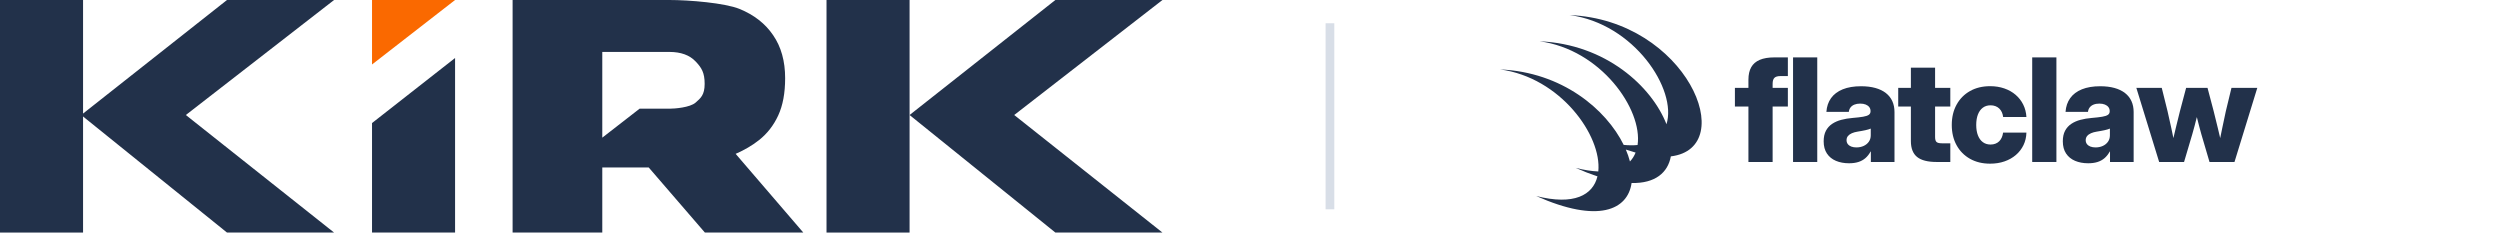
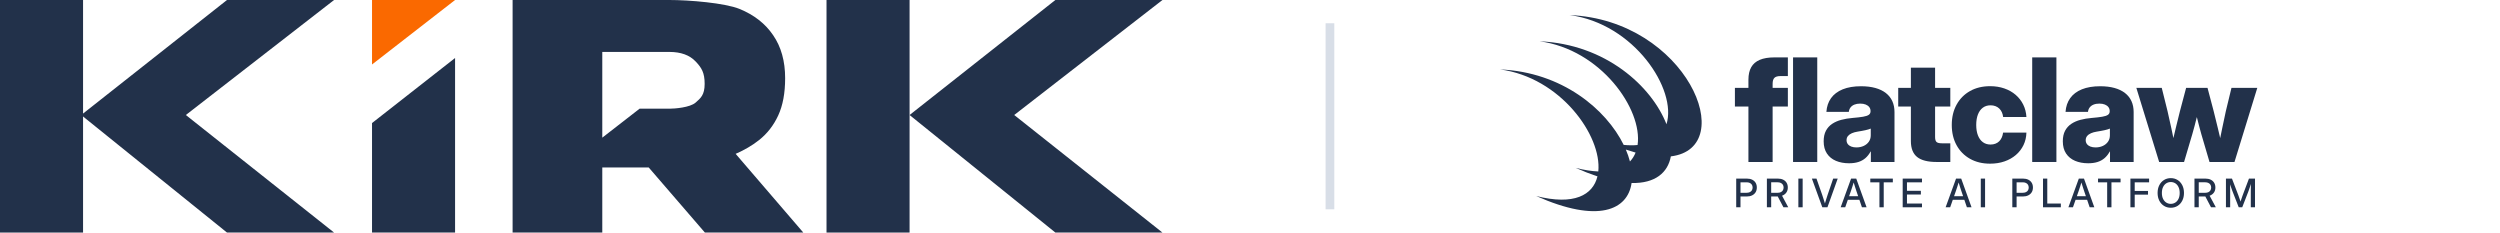
<svg xmlns="http://www.w3.org/2000/svg" viewBox="0 0 430 40" width="430" height="40" aria-label="Kirk Tech Solutions and FlatClaw">
  <g>
    <g id="kirk-logo">
      <g id="color=blue">
        <g id="text">
          <g id="k">
            <path id="Vector" d="M174.444 19.782L199.941 0H181.523L156.447 19.782L181.523 40H199.941L174.444 19.782Z" fill="#22314A" />
            <path id="Vector_2" d="M156.447 0H142.161V40H156.447V0Z" fill="#22314A" />
          </g>
          <g id="i">
            <path id="Vector_3" d="M78.273 9.977L63.988 21.165V40H78.273V9.977Z" fill="#22314A" />
            <path id="Vector_4" d="M78.273 0H63.988V11.092L78.273 0Z" fill="#FA6900" />
          </g>
          <g id="r">
            <path id="Subtract" d="M115.132 0C118.53 0 124.677 0.51 127.184 1.53C129.691 2.55 131.627 4.058 132.981 6.056C134.358 8.054 135.044 10.52 135.044 13.454C135.044 16.004 134.648 18.134 133.859 19.845C133.07 21.559 131.968 22.977 130.553 24.097C129.378 25.023 128.034 25.81 126.53 26.462L138.168 40H121.241L111.577 28.803H103.593V40H88.168V0H115.132ZM103.593 8.932V23.677L110.008 18.696H115.132C116.013 18.696 118.677 18.505 119.654 17.637C120.491 16.894 121.2 16.349 121.2 14.432C121.2 12.514 120.686 11.662 119.654 10.581C118.622 9.48 117.115 8.932 115.132 8.932H103.593Z" fill="#22314A" />
          </g>
          <g id="K">
            <path id="Vector_5" d="M31.964 19.782L57.461 0H39.043L13.967 19.782L39.043 40H57.461L31.964 19.782Z" fill="#22314A" />
            <path id="Vector_6" d="M14.286 0H0V40H14.286V0Z" fill="#22314A" />
          </g>
        </g>
      </g>
    </g>
  </g>
  <rect x="228" y="4" width="1.5" height="32" fill="#D8DEE7" />
  <g transform="translate(256 -0.5) scale(0.3636)">
    <g transform="translate(2 4) scale(0.2)">
      <path fill="#22314A" d="M182.338 22.55c152.455 20.22 254.7 176.264 228.928 258.163-34.76-89.215-143.516-189.588-300.207-196.15C255.855 103.772 355.365 245.5 342.92 329.856c-9.85.97-20.79.927-32.852-.24-41.436-84.32-146.004-172.382-292.437-178.513 142.546 18.907 241.2 156.557 232.36 241.316-15.664-.633-33.447-3.34-53.48-8.46 18.37 8.188 35.514 14.817 51.502 20.067-10.614 44.085-55.285 69.374-144.93 46.47C250 515.968 319.647 483.338 328.736 419.743c56.24 1.254 85.915-24.86 92.856-63.008 164.112-19.88 36.806-322.627-239.254-334.185zm132.808 318.083c7.97 2.704 15.666 5.077 23.07 7.11-3.122 7.893-7.546 14.993-13.35 21.095-2.393-9.222-5.635-18.663-9.72-28.205z" />
    </g>
    <g transform="translate(116 78)" fill="#22314A">
      <path d="M25.673 -35.062V-26.228H0.624V-35.062ZM7.018 0.0V-38.933Q7.018 -42.516 8.349 -44.847Q9.679 -47.178 12.398 -48.325Q15.117 -49.473 19.276 -49.473Q21.271 -49.473 23.095 -49.473Q24.92 -49.473 25.673 -49.473V-40.638Q25.197 -40.638 24.101 -40.638Q23.005 -40.638 22.18 -40.638Q20.157 -40.638 19.312 -39.801Q18.466 -38.964 18.466 -36.959V0.0Z" />
      <path d="M39.577 -49.473V0.0H28.128V-49.473Z" />
      <path d="M54.627 0.607Q51.116 0.607 48.41 -0.538Q45.705 -1.683 44.157 -3.994Q42.61 -6.305 42.61 -9.791Q42.61 -12.762 43.675 -14.768Q44.741 -16.774 46.615 -18.03Q48.49 -19.286 50.959 -19.938Q53.428 -20.591 56.202 -20.822Q59.354 -21.085 61.242 -21.406Q63.13 -21.727 63.956 -22.309Q64.782 -22.89 64.782 -23.941V-24.121Q64.782 -25.164 64.184 -25.948Q63.587 -26.731 62.5 -27.174Q61.413 -27.617 59.889 -27.617Q58.323 -27.617 57.154 -27.144Q55.985 -26.671 55.314 -25.794Q54.643 -24.917 54.51 -23.712H43.896Q44.163 -27.513 46.115 -30.222Q48.068 -32.931 51.638 -34.379Q55.209 -35.828 60.293 -35.828Q64.105 -35.828 67.058 -35.01Q70.011 -34.193 72.032 -32.615Q74.052 -31.037 75.083 -28.773Q76.114 -26.509 76.114 -23.617V0.0H64.933V-4.93H64.801Q63.766 -3.037 62.336 -1.81Q60.905 -0.582 59.007 0.013Q57.108 0.607 54.627 0.607ZM58.099 -6.888Q60.013 -6.888 61.553 -7.603Q63.093 -8.318 63.988 -9.604Q64.883 -10.889 64.883 -12.625V-15.797Q64.425 -15.599 63.797 -15.409Q63.17 -15.219 62.383 -15.046Q61.597 -14.872 60.662 -14.703Q59.727 -14.534 58.662 -14.36Q57.141 -14.119 55.963 -13.611Q54.784 -13.102 54.109 -12.289Q53.435 -11.476 53.435 -10.317Q53.435 -9.245 54.024 -8.47Q54.614 -7.695 55.66 -7.291Q56.707 -6.888 58.099 -6.888Z" />
      <path d="M102.522 -35.062V-26.228H77.877V-35.062ZM83.867 -44.625H95.316V-11.781Q95.316 -10.108 95.986 -9.472Q96.656 -8.835 98.562 -8.835Q99.426 -8.835 100.685 -8.835Q101.943 -8.835 102.522 -8.835V0.0Q101.634 0.0 99.809 0.0Q97.985 0.0 96.062 0.0Q89.729 0.0 86.798 -2.379Q83.867 -4.759 83.867 -9.871Z" />
      <path d="M121.348 0.797Q115.92 0.797 111.835 -1.506Q107.749 -3.809 105.48 -7.939Q103.211 -12.069 103.211 -17.515Q103.211 -22.97 105.48 -27.108Q107.749 -31.245 111.835 -33.552Q115.92 -35.859 121.348 -35.859Q124.993 -35.859 128.062 -34.795Q131.132 -33.73 133.403 -31.784Q135.673 -29.838 137.003 -27.171Q138.332 -24.505 138.521 -21.269H127.511Q127.363 -22.526 126.898 -23.544Q126.432 -24.561 125.665 -25.293Q124.898 -26.025 123.863 -26.417Q122.828 -26.809 121.55 -26.809Q119.424 -26.809 117.908 -25.683Q116.392 -24.557 115.584 -22.477Q114.777 -20.397 114.777 -17.515Q114.777 -14.666 115.584 -12.582Q116.392 -10.498 117.916 -9.375Q119.441 -8.253 121.55 -8.253Q122.828 -8.253 123.855 -8.65Q124.882 -9.047 125.633 -9.779Q126.384 -10.511 126.85 -11.557Q127.315 -12.604 127.487 -13.895H138.521Q138.433 -10.674 137.142 -7.995Q135.85 -5.316 133.563 -3.341Q131.276 -1.365 128.168 -0.284Q125.06 0.797 121.348 0.797Z" />
      <path d="M152.708 -49.473V0.0H141.259V-49.473Z" />
      <path d="M167.758 0.607Q164.247 0.607 161.541 -0.538Q158.836 -1.683 157.289 -3.994Q155.741 -6.305 155.741 -9.791Q155.741 -12.762 156.806 -14.768Q157.872 -16.774 159.746 -18.03Q161.621 -19.286 164.09 -19.938Q166.559 -20.591 169.333 -20.822Q172.485 -21.085 174.373 -21.406Q176.261 -21.727 177.087 -22.309Q177.913 -22.89 177.913 -23.941V-24.121Q177.913 -25.164 177.315 -25.948Q176.718 -26.731 175.631 -27.174Q174.544 -27.617 173.02 -27.617Q171.454 -27.617 170.285 -27.144Q169.116 -26.671 168.445 -25.794Q167.774 -24.917 167.641 -23.712H157.027Q157.294 -27.513 159.246 -30.222Q161.199 -32.931 164.769 -34.379Q168.34 -35.828 173.424 -35.828Q177.236 -35.828 180.189 -35.01Q183.142 -34.193 185.163 -32.615Q187.183 -31.037 188.214 -28.773Q189.245 -26.509 189.245 -23.617V0.0H178.064V-4.93H177.932Q176.897 -3.037 175.467 -1.81Q174.036 -0.582 172.138 0.013Q170.239 0.607 167.758 0.607ZM171.23 -6.888Q173.144 -6.888 174.684 -7.603Q176.224 -8.318 177.119 -9.604Q178.014 -10.889 178.014 -12.625V-15.797Q177.556 -15.599 176.928 -15.409Q176.301 -15.219 175.514 -15.046Q174.728 -14.872 173.793 -14.703Q172.858 -14.534 171.793 -14.36Q170.272 -14.119 169.094 -13.611Q167.915 -13.102 167.24 -12.289Q166.566 -11.476 166.566 -10.317Q166.566 -9.245 167.155 -8.47Q167.745 -7.695 168.791 -7.291Q169.838 -6.888 171.23 -6.888Z" />
      <path d="M201.312 0.0 190.522 -35.062H202.539L205.264 -24.098Q206.193 -20.242 207.051 -16.082Q207.909 -11.921 208.771 -7.881H207.242Q208.205 -11.921 209.18 -16.082Q210.156 -20.242 211.16 -24.098L214.07 -35.062H224.19L227.084 -24.098Q228.088 -20.242 229.06 -16.082Q230.031 -11.921 230.994 -7.881H229.492Q230.337 -11.921 231.165 -16.069Q231.993 -20.217 232.871 -24.098L235.519 -35.062H247.738L236.948 0.0H225.133L221.275 -13.111Q220.737 -15.022 220.216 -17.013Q219.694 -19.003 219.19 -21.047Q218.685 -23.092 218.147 -25.104H220.121Q219.608 -23.092 219.087 -21.047Q218.566 -19.003 218.057 -17.013Q217.548 -15.022 216.977 -13.111L213.095 0.0Z" />
    </g>
+     <g transform="translate(116 99.43)" fill="#22314A">
+       <path d="M1.237 0.0V-13.572H6.263Q7.72 -13.572 8.781 -13.057Q9.842 -12.542 10.417 -11.593Q10.991 -10.644 10.991 -9.343Q10.991 -8.044 10.402 -7.094Q9.812 -6.144 8.736 -5.626Q7.66 -5.107 6.203 -5.107H2.301V-6.863H6.167Q7.047 -6.863 7.678 -7.164Q8.309 -7.465 8.653 -8.024Q8.996 -8.582 8.996 -9.343Q8.996 -10.113 8.653 -10.663Q8.309 -11.214 7.678 -11.515Q7.047 -11.816 6.167 -11.816H3.263V0.0Z" />
+       <path d="M15.753 0.0V-13.572H20.921Q22.378 -13.572 23.439 -13.057Q24.5 -12.542 25.075 -11.593Q25.65 -10.644 25.65 -9.343Q25.65 -8.051 25.04 -7.104Q24.43 -6.157 23.336 -5.645Q22.241 -5.133 20.78 -5.133H16.919V-6.856H20.84Q21.713 -6.856 22.344 -7.159Q22.975 -7.462 23.315 -8.022Q23.654 -8.582 23.654 -9.343Q23.654 -10.113 23.311 -10.665Q22.967 -11.217 22.336 -11.52Q21.705 -11.823 20.825 -11.823H17.779V0.0ZM23.581 0.0 20.361 -6.113H22.581L25.859 0.0Z" />
+       <path d="M32.669 -13.572V0.0H30.642V-13.572Z" />
+       <path d="M41.967 0.0 37.039 -13.572H39.209L41.898 -5.917Q42.184 -5.063 42.572 -3.839Q42.96 -2.615 43.497 -0.918H42.924Q43.443 -2.615 43.83 -3.839Q44.216 -5.063 44.492 -5.917L47.107 -13.572H49.253L44.396 0.0Z" />
+       <path d="M50.654 0.0 55.582 -13.572H58.023L62.915 0.0H60.713L58.102 -7.655Q57.781 -8.628 57.41 -9.784Q57.039 -10.94 56.52 -12.654H57.092Q56.569 -10.94 56.196 -9.784Q55.823 -8.628 55.493 -7.655L52.804 0.0ZM53.387 -3.524V-5.243H60.183V-3.524Z" />
+       <path d="M64.667 -11.8V-13.572H75.329V-11.8H71.019V0.0H68.992V-11.8Z" />
+       <path d="M79.99 0.0V-13.572H89.12V-11.8H82.016V-7.795H88.593V-6.042H82.016V-1.772H89.12V0.0Z" />
+       <path d="M100.302 0.0 105.23 -13.572H107.672L112.563 0.0H110.361L107.75 -7.655Q107.43 -8.628 107.059 -9.784Q106.687 -10.94 106.168 -12.654H106.74Q106.217 -10.94 105.845 -9.784Q105.472 -8.628 105.141 -7.655L102.452 0.0ZM103.035 -3.524V-5.243H109.832V-3.524Z" />
+       <path d="M118.961 -13.572V0.0H116.935V-13.572Z" />
+       <path d="M131.849 0.0V-13.572H136.875Q138.332 -13.572 139.393 -13.057Q140.454 -12.542 141.029 -11.593Q141.604 -10.644 141.604 -9.343Q141.604 -8.044 141.014 -7.094Q140.424 -6.144 139.348 -5.626Q138.272 -5.107 136.815 -5.107H132.913V-6.863H136.779Q137.659 -6.863 138.29 -7.164Q138.922 -7.465 139.265 -8.024Q139.608 -8.582 139.608 -9.343Q139.608 -10.113 139.265 -10.663Q138.922 -11.214 138.29 -11.515Q137.659 -11.816 136.779 -11.816H133.875V0.0Z" />
+       <path d="M146.365 0.0V-13.572H148.391V-1.772H154.807V0.0Z" />
+       <path d="M158.382 0.0 163.31 -13.572H165.752L170.643 0.0H168.441L165.83 -7.655Q165.51 -8.628 165.138 -9.784Q164.767 -10.94 164.248 -12.654H164.82Q164.297 -10.94 163.924 -9.784Q163.552 -8.628 163.221 -7.655L160.532 0.0ZM161.115 -3.524V-5.243H167.912V-3.524Z" />
+       <path d="M172.395 -11.8V-13.572H183.057V-11.8H178.747V0.0H176.72V-11.8Z" />
+       <path d="M187.718 0.0V-13.572H196.551V-11.8H189.745V-7.729H196.038V-5.98H189.745V0.0Z" />
+       <path d="M206.813 0.219Q205.009 0.219 203.596 -0.667Q202.184 -1.552 201.377 -3.129Q200.57 -4.706 200.57 -6.777Q200.57 -8.866 201.377 -10.443Q202.184 -12.021 203.596 -12.906Q205.009 -13.79 206.813 -13.79Q208.625 -13.79 210.033 -12.906Q211.441 -12.021 212.249 -10.443Q213.057 -8.866 213.057 -6.777Q213.057 -4.705 212.249 -3.128Q211.441 -1.55 210.033 -0.666Q208.625 0.219 206.813 0.219ZM206.813 -1.626Q207.982 -1.626 208.938 -2.225Q209.893 -2.824 210.458 -3.975Q211.024 -5.125 211.024 -6.777Q211.024 -8.437 210.458 -9.593Q209.893 -10.748 208.938 -11.347Q207.982 -11.945 206.813 -11.945Q205.646 -11.945 204.69 -11.347Q203.735 -10.748 203.169 -9.593Q202.603 -8.437 202.603 -6.777Q202.603 -5.125 203.169 -3.975Q203.735 -2.824 204.69 -2.225Q205.646 -1.626 206.813 -1.626Z" />
+       <path d="M218.017 0.0V-13.572H223.185Q224.642 -13.572 225.703 -13.057Q226.763 -12.542 227.338 -11.593Q227.913 -10.644 227.913 -9.343Q227.913 -8.051 227.304 -7.104Q226.694 -6.157 225.599 -5.645Q224.505 -5.133 223.044 -5.133H219.183V-6.856H223.104Q223.977 -6.856 224.608 -7.159Q225.239 -7.462 225.578 -8.022Q225.918 -8.582 225.918 -9.343Q225.918 -10.113 225.575 -10.665Q225.231 -11.217 224.6 -11.52Q223.969 -11.823 223.089 -11.823H220.043V0.0ZM225.845 0.0 222.625 -6.113H224.845L228.123 0.0Z" />
+       <path d="M232.906 0.0V-13.572H235.756L238.799 -5.623Q238.924 -5.285 239.096 -4.792Q239.268 -4.299 239.45 -3.763Q239.632 -3.226 239.793 -2.744Q239.953 -2.263 240.049 -1.948H239.568Q239.664 -2.263 239.821 -2.744Q239.977 -3.226 240.159 -3.763Q240.34 -4.299 240.511 -4.792Q240.683 -5.285 240.8 -5.623L243.795 -13.572H246.654V0.0H244.663V-7.398Q244.663 -7.84 244.671 -8.383Q244.679 -8.927 244.695 -9.518Q244.711 -10.108 244.726 -10.71Q244.741 -11.312 244.749 -11.872H245.013Q244.791 -11.208 244.571 -10.555Q244.351 -9.902 244.15 -9.313Q243.95 -8.723 243.779 -8.235Q243.608 -7.748 243.478 -7.398L240.61 0.0H238.953L236.066 -7.398Q235.935 -7.748 235.759 -8.235Q235.583 -8.723 235.378 -9.313Q235.172 -9.902 234.944 -10.555Q234.715 -11.208 234.478 -11.872H234.819Q234.833 -11.312 234.845 -10.71Q234.857 -10.108 234.873 -9.518Q234.889 -8.927 234.897 -8.383Q234.905 -7.84 234.905 -7.398V0.0Z" />
+     </g>
  </g>
</svg>
